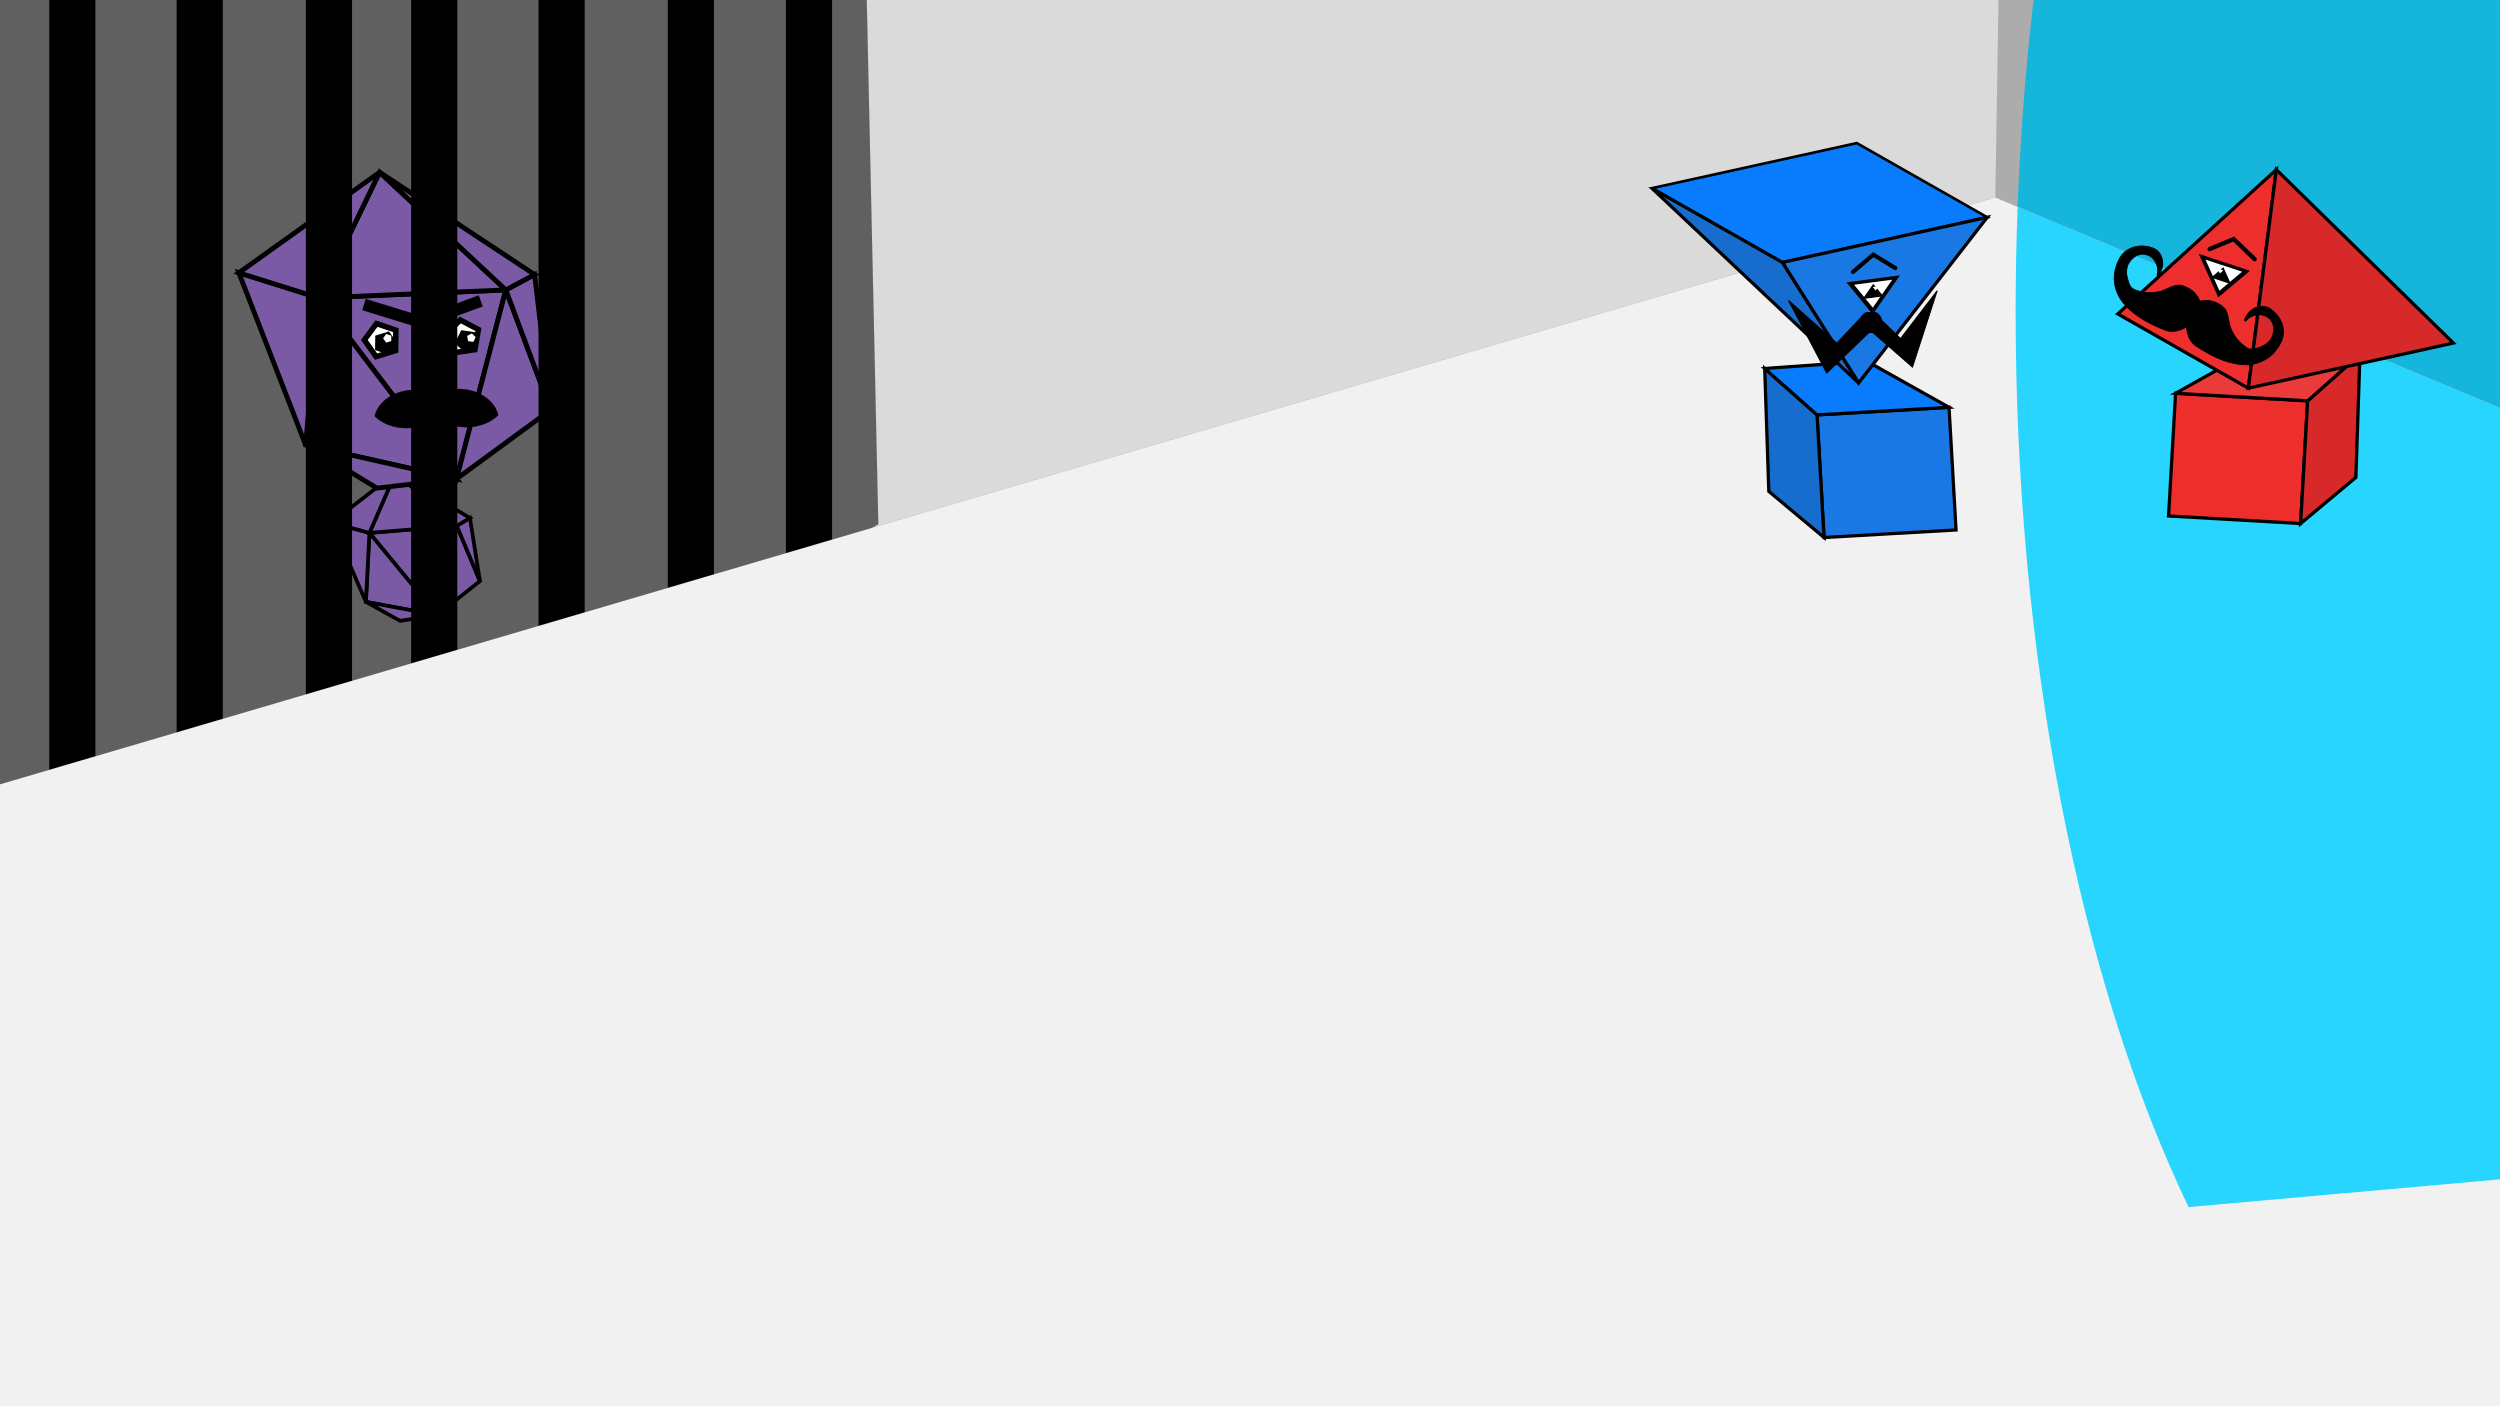
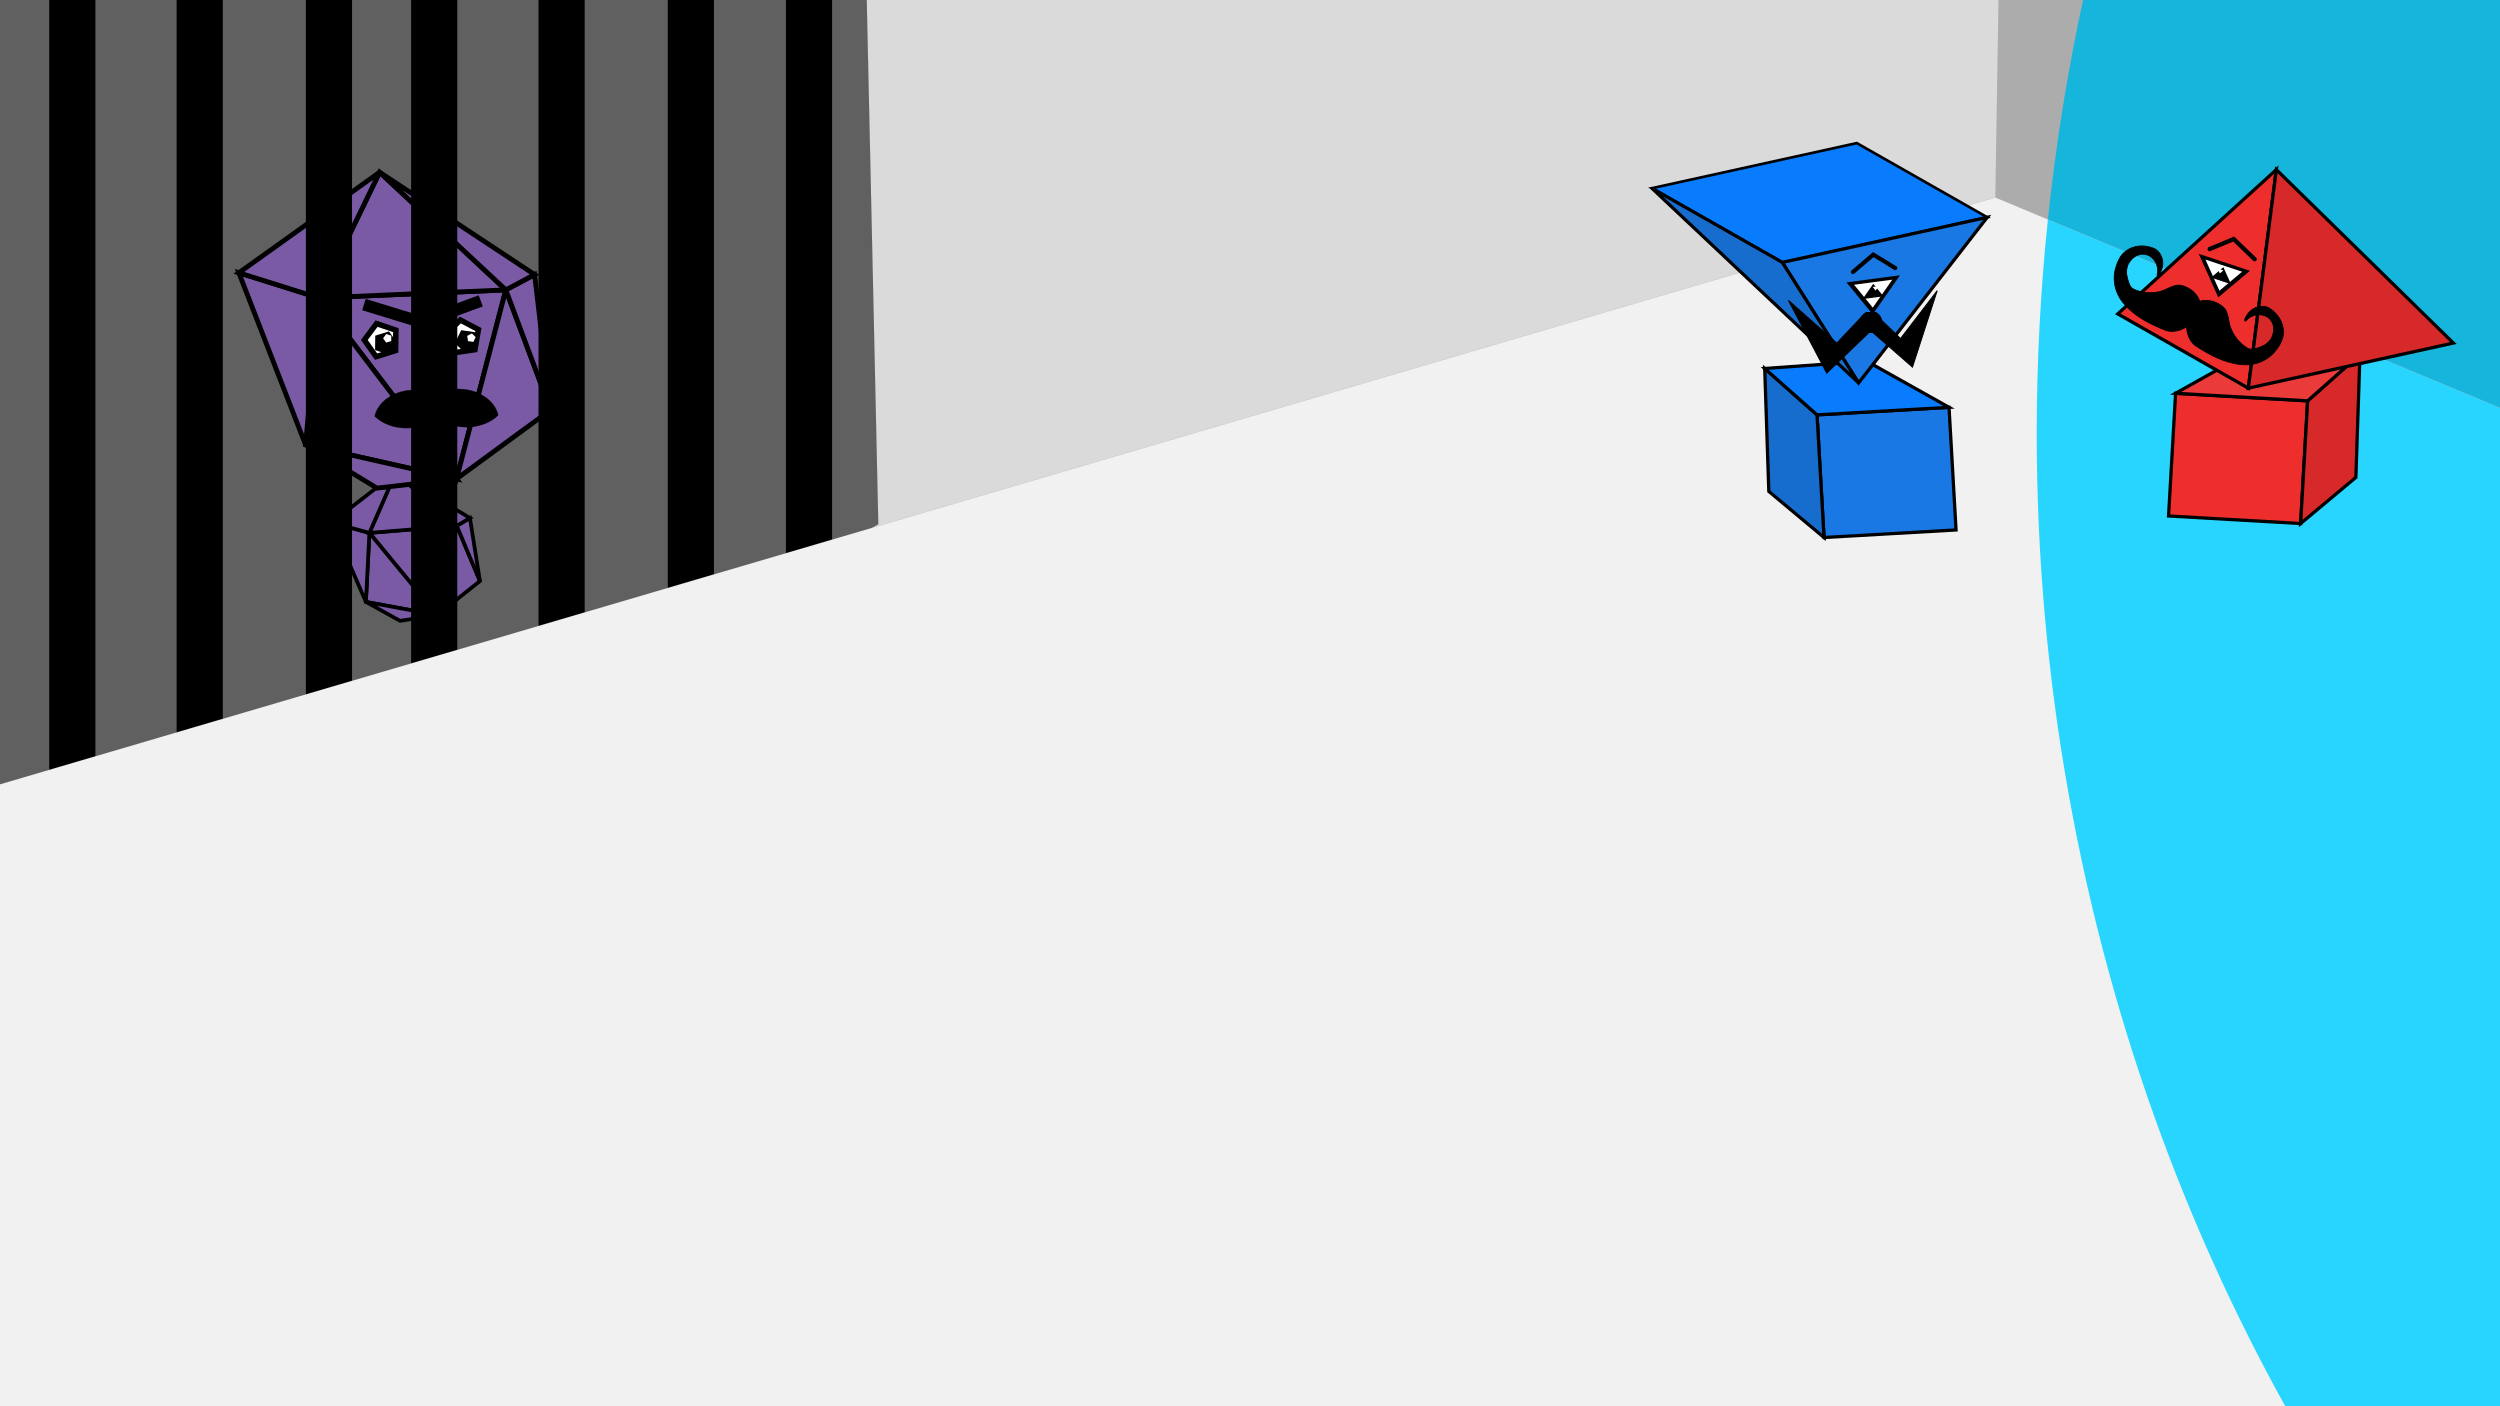
<svg xmlns="http://www.w3.org/2000/svg" width="1366" height="768" viewBox="0 0 361.421 203.2" version="1.1" id="svg2494">
  <defs id="defs2488">
    <filter style="color-interpolation-filters:sRGB" id="filter4552" x="-0.033" width="1.066" y="-0.023" height="1.046">
      <feGaussianBlur stdDeviation="0.041" id="feGaussianBlur4554" />
    </filter>
    <filter style="color-interpolation-filters:sRGB" id="filter4552-1" x="-0.033" width="1.066" y="-0.023" height="1.046">
      <feGaussianBlur stdDeviation="0.041" id="feGaussianBlur4554-6" />
    </filter>
  </defs>
  <g id="layer1" transform="translate(48.58094,11.47791)">
    <rect style="font-variation-settings:normal;opacity:1;vector-effect:none;fill:#606060;fill-opacity:1;stroke:none;stroke-width:0.01;stroke-linecap:butt;stroke-linejoin:miter;stroke-miterlimit:4;stroke-dasharray:none;stroke-dashoffset:0;stroke-opacity:1;stop-color:#000000;stop-opacity:1" id="rect5970" width="183.113" height="176.707" x="-99.92" y="-61.416" />
    <text xml:space="preserve" style="font-style:normal;font-variant:normal;font-weight:normal;font-stretch:normal;font-size:6.35px;line-height:1.25;font-family:Arial;-inkscape-font-specification:Arial;stroke-width:0.265" x="29.444" y="54.737" id="text3061">
      <tspan id="tspan3059" x="29.444" y="54.737" style="font-style:normal;font-variant:normal;font-weight:normal;font-stretch:normal;font-size:6.35px;font-family:Arial;-inkscape-font-specification:Arial;stroke-width:0.265" />
    </text>
    <text xml:space="preserve" style="font-weight:900;font-size:4.939px;line-height:1.25;font-family:Arial;-inkscape-font-specification:'Arial Heavy';stroke-width:0.265" x="165.72" y="138.918" id="text3093">
      <tspan id="tspan3091" x="165.72" y="138.918" style="stroke-width:0.265" />
    </text>
    <g id="g5942" transform="translate(-202.6874,-62.4835)">
      <g transform="matrix(-0.8244703,0,0,0.8244703,364.6452,94.07837)" style="fill:#7a5aa5;fill-opacity:1;stroke-width:0.657;stroke-miterlimit:4;stroke-dasharray:none" id="g1245-64-4">
        <path style="fill:#7a5aa5;fill-opacity:1;stroke:#000000;stroke-width:0.657;stroke-linecap:butt;stroke-linejoin:miter;stroke-miterlimit:4;stroke-dasharray:none;stroke-opacity:1" d="M 175.27,39.944 178.712,55.607 190.587,41.198 Z" id="path1227-9-9" />
        <path style="fill:#7a5aa5;fill-opacity:1;stroke:#000000;stroke-width:0.657;stroke-linecap:butt;stroke-linejoin:miter;stroke-miterlimit:4;stroke-dasharray:none;stroke-opacity:1" d="m 178.712,55.607 -7.504,-5.962 4.063,-9.701 z" id="path1229-3-4" />
        <path style="fill:#7a5aa5;fill-opacity:1;stroke:#000000;stroke-width:0.657;stroke-linecap:butt;stroke-linejoin:miter;stroke-miterlimit:4;stroke-dasharray:none;stroke-opacity:1" d="M 178.712,55.607 191.205,53.296 190.587,41.198 Z" id="path1231-2-5" />
        <path style="fill:#7a5aa5;fill-opacity:1;stroke:#000000;stroke-width:0.657;stroke-linecap:butt;stroke-linejoin:miter;stroke-miterlimit:4;stroke-dasharray:none;stroke-opacity:1" d="m 178.712,55.607 6.497,1.013 5.997,-3.324 z" id="path1233-0-9" />
        <path style="fill:#7a5aa5;fill-opacity:1;stroke:#000000;stroke-width:0.657;stroke-linecap:butt;stroke-linejoin:miter;stroke-miterlimit:4;stroke-dasharray:none;stroke-opacity:1" d="M 191.205,53.296 197.23,39.394 190.587,41.198 Z" id="path1235-20-3" />
        <path style="fill:#7a5aa5;fill-opacity:1;stroke:#000000;stroke-width:0.657;stroke-linecap:butt;stroke-linejoin:miter;stroke-miterlimit:4;stroke-dasharray:none;stroke-opacity:1" d="M 175.27,39.944 186.002,30.692 190.587,41.198 Z" id="path1237-9-2" />
        <path style="fill:#7a5aa5;fill-opacity:1;stroke:#000000;stroke-width:0.657;stroke-linecap:butt;stroke-linejoin:miter;stroke-miterlimit:4;stroke-dasharray:none;stroke-opacity:1" d="m 186.002,30.692 11.228,8.702 -6.643,1.804 z" id="path1239-7-0" />
        <path style="fill:#7a5aa5;fill-opacity:1;stroke:#000000;stroke-width:0.657;stroke-linecap:butt;stroke-linejoin:miter;stroke-miterlimit:4;stroke-dasharray:none;stroke-opacity:1" d="m 171.208,49.645 1.754,-11.05 2.308,1.349 z" id="path1241-4-7" />
        <path style="fill:#7a5aa5;fill-opacity:1;stroke:#000000;stroke-width:0.657;stroke-linecap:butt;stroke-linejoin:miter;stroke-miterlimit:4;stroke-dasharray:none;stroke-opacity:1" d="m 172.962,38.595 13.04,-7.903 -10.732,9.253 z" id="path1243-8-4" />
      </g>
      <g transform="matrix(-1.759295,-0.06858514,-0.06858514,1.759295,538.3255,34.66376)" style="fill:#7a5aa5;fill-opacity:1;stroke-width:0.4;stroke-miterlimit:4;stroke-dasharray:none" id="g1245-6-2">
        <path style="fill:#7a5aa5;fill-opacity:1;stroke:#000000;stroke-width:0.4;stroke-linecap:butt;stroke-linejoin:miter;stroke-miterlimit:4;stroke-dasharray:none;stroke-opacity:1" d="M 175.27,39.944 178.712,55.607 190.587,41.198 Z" id="path1227-6-2" />
        <path style="fill:#7a5aa5;fill-opacity:1;stroke:#000000;stroke-width:0.4;stroke-linecap:butt;stroke-linejoin:miter;stroke-miterlimit:4;stroke-dasharray:none;stroke-opacity:1" d="m 178.712,55.607 -7.504,-5.962 4.063,-9.701 z" id="path1229-4-9" />
        <path style="fill:#7a5aa5;fill-opacity:1;stroke:#000000;stroke-width:0.4;stroke-linecap:butt;stroke-linejoin:miter;stroke-miterlimit:4;stroke-dasharray:none;stroke-opacity:1" d="M 178.712,55.607 191.205,53.296 190.587,41.198 Z" id="path1231-3-9" />
        <path style="fill:#7a5aa5;fill-opacity:1;stroke:#000000;stroke-width:0.4;stroke-linecap:butt;stroke-linejoin:miter;stroke-miterlimit:4;stroke-dasharray:none;stroke-opacity:1" d="m 178.712,55.607 6.497,1.013 5.997,-3.324 z" id="path1233-2-7" />
        <path style="fill:#7a5aa5;fill-opacity:1;stroke:#000000;stroke-width:0.4;stroke-linecap:butt;stroke-linejoin:miter;stroke-miterlimit:4;stroke-dasharray:none;stroke-opacity:1" d="M 191.205,53.296 197.23,39.394 190.587,41.198 Z" id="path1235-2-5" />
        <path style="fill:#7a5aa5;fill-opacity:1;stroke:#000000;stroke-width:0.4;stroke-linecap:butt;stroke-linejoin:miter;stroke-miterlimit:4;stroke-dasharray:none;stroke-opacity:1" d="M 175.27,39.944 186.002,30.692 190.587,41.198 Z" id="path1237-3-3" />
        <path style="fill:#7a5aa5;fill-opacity:1;stroke:#000000;stroke-width:0.4;stroke-linecap:butt;stroke-linejoin:miter;stroke-miterlimit:4;stroke-dasharray:none;stroke-opacity:1" d="m 186.002,30.692 11.228,8.702 -6.643,1.804 z" id="path1239-8-1" />
        <path style="fill:#7a5aa5;fill-opacity:1;stroke:#000000;stroke-width:0.4;stroke-linecap:butt;stroke-linejoin:miter;stroke-miterlimit:4;stroke-dasharray:none;stroke-opacity:1" d="m 171.208,49.645 1.754,-11.05 2.308,1.349 z" id="path1241-8-6" />
        <path style="fill:#7a5aa5;fill-opacity:1;stroke:#000000;stroke-width:0.4;stroke-linecap:butt;stroke-linejoin:miter;stroke-miterlimit:4;stroke-dasharray:none;stroke-opacity:1" d="m 172.962,38.595 13.04,-7.903 -10.732,9.253 z" id="path1243-7-1" />
      </g>
      <rect style="font-variation-settings:normal;vector-effect:none;fill:#000000;fill-opacity:1;stroke:#000000;stroke-width:0.584px;stroke-linecap:butt;stroke-linejoin:miter;stroke-miterlimit:4;stroke-dasharray:none;stroke-dashoffset:0;stroke-opacity:1;stop-color:#000000" id="rect1193-0-5" width="7.168" height="1.132" x="-232.958" y="29.718" transform="matrix(-0.9560939,-0.2930604,-0.2930604,0.9560939,0,0)" />
      <path transform="matrix(2.473761,-1.702808,1.702808,2.473761,-418.877,475.2618)" id="path1203-2-9" style="font-variation-settings:normal;vector-effect:none;fill:#ffffff;fill-opacity:1;stroke:#000000;stroke-width:0.265px;stroke-linecap:butt;stroke-linejoin:miter;stroke-miterlimit:4;stroke-dasharray:none;stroke-dashoffset:0;stroke-opacity:1;stop-color:#000000" d="m 243.945,15.711 -0.568,0.803 -0.939,-0.292 -0.012,-0.983 0.931,-0.316 z" />
      <rect style="font-variation-settings:normal;vector-effect:none;fill:#000000;fill-opacity:1;stroke:#000000;stroke-width:0.584px;stroke-linecap:butt;stroke-linejoin:miter;stroke-miterlimit:4;stroke-dasharray:none;stroke-dashoffset:0;stroke-opacity:1;stop-color:#000000" id="rect6171-9" width="7.168" height="1.132" x="169.934" y="165.153" transform="rotate(-20.14129)" />
      <path id="path6201" style="font-variation-settings:normal;vector-effect:none;fill:#000000;fill-opacity:1;stroke:#000000;stroke-width:0.766;stroke-linecap:butt;stroke-linejoin:miter;stroke-miterlimit:4;stroke-dasharray:none;stroke-dashoffset:0;stroke-opacity:1;filter:url(#filter4552);stop-color:#000000" d="m 1578.381,-550.102 a 85.528,63.174 0 0 0 -84.217,52.158 85.528,63.174 0 0 0 66.723,23.652 85.528,63.174 0 0 0 84.217,-52.158 85.528,63.174 0 0 0 -66.723,-23.652 z" transform="matrix(0.06859376,0,0,0.07267402,105.7901,147.3613)" />
      <path id="path6223" style="font-variation-settings:normal;vector-effect:none;fill:#000000;fill-opacity:1;stroke:#000000;stroke-width:0.766;stroke-linecap:butt;stroke-linejoin:miter;stroke-miterlimit:4;stroke-dasharray:none;stroke-dashoffset:0;stroke-opacity:1;filter:url(#filter4552);stop-color:#000000" d="m 1578.381,-550.102 a 85.528,63.174 0 0 0 -84.217,52.158 85.528,63.174 0 0 0 66.723,23.652 85.528,63.174 0 0 0 84.217,-52.158 85.528,63.174 0 0 0 -66.723,-23.652 z" transform="matrix(-0.06859376,0,0,0.07267402,328.6156,147.2216)" />
      <path transform="matrix(-1.457043,1.002952,-1.002952,-1.457043,579.7634,-120.3289)" id="path6369" style="font-variation-settings:normal;vector-effect:none;fill:#000000;fill-opacity:1;stroke:#000000;stroke-width:0.265px;stroke-linecap:butt;stroke-linejoin:miter;stroke-miterlimit:4;stroke-dasharray:none;stroke-dashoffset:0;stroke-opacity:1;stop-color:#000000" d="m 243.945,15.711 -0.568,0.803 -0.939,-0.292 -0.012,-0.983 0.931,-0.316 z" />
      <path transform="matrix(0.6443797,-0.4435572,0.4435572,0.6443797,46.51381,197.617)" id="path6371" style="font-variation-settings:normal;vector-effect:none;fill:#ffffff;fill-opacity:1;stroke:none;stroke-width:0.265px;stroke-linecap:butt;stroke-linejoin:miter;stroke-miterlimit:4;stroke-dasharray:none;stroke-dashoffset:0;stroke-opacity:1;stop-color:#000000" d="m 243.945,15.711 -0.568,0.803 -0.939,-0.292 -0.012,-0.983 0.931,-0.316 z" />
      <path transform="matrix(-2.965815,-0.4722132,-0.4722132,2.965815,949.4563,167.928)" id="path6373" style="font-variation-settings:normal;vector-effect:none;fill:#ffffff;fill-opacity:1;stroke:#000000;stroke-width:0.265px;stroke-linecap:butt;stroke-linejoin:miter;stroke-miterlimit:4;stroke-dasharray:none;stroke-dashoffset:0;stroke-opacity:1;stop-color:#000000" d="m 243.945,15.711 -0.568,0.803 -0.939,-0.292 -0.012,-0.983 0.931,-0.316 z" />
      <path transform="matrix(-1.746863,0.2781331,-0.2781331,-1.746863,650.6592,60.15436)" id="path6375" style="font-variation-settings:normal;vector-effect:none;fill:#000000;fill-opacity:1;stroke:#000000;stroke-width:0.265px;stroke-linecap:butt;stroke-linejoin:miter;stroke-miterlimit:4;stroke-dasharray:none;stroke-dashoffset:0;stroke-opacity:1;stop-color:#000000" d="m 243.945,15.711 -0.568,0.803 -0.939,-0.292 -0.012,-0.983 0.931,-0.316 z" />
      <path transform="matrix(0.7725529,-0.1230048,0.1230048,0.7725529,32.48184,117.6131)" id="path6377" style="font-variation-settings:normal;vector-effect:none;fill:#ffffff;fill-opacity:1;stroke:none;stroke-width:0.265px;stroke-linecap:butt;stroke-linejoin:miter;stroke-miterlimit:4;stroke-dasharray:none;stroke-dashoffset:0;stroke-opacity:1;stop-color:#000000" d="m 243.945,15.711 -0.568,0.803 -0.939,-0.292 -0.012,-0.983 0.931,-0.316 z" />
    </g>
    <rect style="fill:#000000;fill-opacity:1;stroke-width:0.258;stop-color:#000000" id="rect5944" width="6.673" height="166.611" x="65.042" y="-74.009" />
    <rect style="fill:#000000;fill-opacity:1;stroke-width:0.258;stop-color:#000000" id="rect5972" width="6.673" height="166.611" x="47.958" y="-68.937" />
    <rect style="fill:#000000;fill-opacity:1;stroke-width:0.258;stop-color:#000000" id="rect5974" width="6.673" height="166.611" x="29.273" y="-64.667" />
    <rect style="fill:#000000;fill-opacity:1;stroke-width:0.258;stop-color:#000000" id="rect5976" width="6.673" height="166.611" x="10.855" y="-65.734" />
    <rect style="fill:#000000;fill-opacity:1;stroke-width:0.258;stop-color:#000000" id="rect5978" width="6.673" height="166.611" x="-4.36" y="-63.599" />
    <rect style="fill:#000000;fill-opacity:1;stroke-width:0.258;stop-color:#000000" id="rect5980" width="6.673" height="166.611" x="-23.045" y="-59.328" />
    <rect style="fill:#000000;fill-opacity:1;stroke-width:0.258;stop-color:#000000" id="rect5982" width="6.673" height="166.611" x="-41.463" y="-60.396" />
    <rect style="fill:#000000;fill-opacity:1;stroke-width:0.258;stop-color:#000000" id="rect5984" width="6.673" height="166.611" x="-59.347" y="-55.591" />
    <path id="rect3057" style="fill:#dadada;fill-opacity:1;stroke:#000000;stroke-width:0.01;stop-color:#000000" d="m -55.114,-91.819 v 37.539 l 130.833,-2.331 2.669,120.918 -69.401,40.306 -64.101,4.339 v 7.605 H 314.452 V -91.819 Z" />
    <path style="font-variation-settings:normal;opacity:1;vector-effect:none;fill:#f1f1f1;fill-opacity:1;stroke:#000000;stroke-width:0.01;stroke-linecap:butt;stroke-linejoin:miter;stroke-miterlimit:4;stroke-dasharray:none;stroke-dashoffset:0;stroke-opacity:1;stop-color:#000000;stop-opacity:1" d="M -77.765,110.486 239.88,17.061 328.233,53.897 c 0,0 4.805,103.568 2.669,103.568 -2.135,0 -31.767,181.412 -31.767,181.412 L -66.28,300.128 Z" id="path5946" />
-     <path id="path6116" style="font-variation-settings:normal;opacity:1;vector-effect:none;fill:#28d5ff;fill-opacity:1;stroke:none;stroke-width:0.265;stroke-linecap:butt;stroke-linejoin:miter;stroke-miterlimit:4;stroke-dasharray:none;stroke-dashoffset:0;stroke-opacity:1;stop-color:#000000;stop-opacity:1" d="m 243.105,18.406 a 76.608,175.105 0 0 0 -0.29,15.205 76.608,175.105 0 0 0 25.004,129.417 c 35.039,-3.135 62.375,-5.562 63.082,-5.562 2.135,0 -2.669,-103.568 -2.669,-103.568 z" />
+     <path id="path9228" style="fill:#28d5ff;stroke-width:1.002;stop-color:#000000" d="M 1118.977 119.844 A 918.825 1015.844 0 0 0 1112.863 236.84 A 918.825 1015.844 0 0 0 1376.67 949.229 C 1403.875 789.213 1430.486 638.525 1434.268 638.525 C 1442.339 638.525 1424.178 247.088 1424.178 247.088 L 1118.977 119.844 z " transform="matrix(0.2645833,0,0,0.2645833,-48.58094,-11.47791)" />
    <path style="fill:#acacac;fill-opacity:1;stroke:none;stroke-width:0.265px;stroke-linecap:butt;stroke-linejoin:miter;stroke-opacity:1" d="m 239.88,17.061 1.869,-117.181 80.612,-0.534 5.872,154.551 z" id="path5965" />
-     <path id="ellipse6118" style="font-variation-settings:normal;opacity:1;vector-effect:none;fill:#16b6dc;fill-opacity:1;stroke:none;stroke-width:0.265;stroke-linecap:butt;stroke-linejoin:miter;stroke-miterlimit:4;stroke-dasharray:none;stroke-dashoffset:0;stroke-opacity:1;stop-color:#000000;stop-opacity:1" d="m 322.361,-100.654 -52.293,0.346 A 76.608,175.105 0 0 0 243.105,18.406 l 85.128,35.491 z" />
+     <path id="ellipse6118" style="font-variation-settings:normal;opacity:1;vector-effect:none;fill:#16b6dc;fill-opacity:1;stroke:none;stroke-width:1.002;stroke-linecap:butt;stroke-linejoin:miter;stroke-miterlimit:4;stroke-dasharray:none;stroke-dashoffset:0;stroke-opacity:1;stop-color:#000000;stop-opacity:1" d="M 1401.984 -337.045 L 1273.006 -336.191 A 918.825 1015.844 0 0 0 1118.978 119.842 L 1424.18 247.086 L 1401.984 -337.045 z " transform="matrix(0.2645833,0,0,0.2645833,-48.58094,-11.47791)" />
    <rect style="font-variation-settings:normal;vector-effect:none;fill:#1978e3;fill-opacity:1;stroke:#000000;stroke-width:0.473;stroke-linecap:butt;stroke-linejoin:miter;stroke-miterlimit:4;stroke-dasharray:none;stroke-dashoffset:0;stroke-opacity:1;stop-color:#000000" id="rect3715-3" width="19.115" height="17.757" x="210.981" y="60.658" transform="rotate(-3.276377)" />
    <path style="font-variation-settings:normal;vector-effect:none;fill:#176dce;fill-opacity:1;stroke:#000000;stroke-width:0.473;stroke-linecap:butt;stroke-linejoin:miter;stroke-miterlimit:4;stroke-dasharray:none;stroke-dashoffset:0;stroke-opacity:1;stop-color:#000000" d="m 215.118,66.228 -7.983,-6.664 -0.594,-17.771 7.562,6.708 z" id="path4467-3" />
    <path style="font-variation-settings:normal;vector-effect:none;fill:#097bfd;fill-opacity:1;stroke:#000000;stroke-width:0.473;stroke-linecap:butt;stroke-linejoin:miter;stroke-miterlimit:4;stroke-dasharray:none;stroke-dashoffset:0;stroke-opacity:1;stop-color:#000000" d="m 206.541,41.793 14.76,-1.05 11.886,6.665 -19.084,1.092 z" id="path4469-5" />
    <rect style="fill:#097bfd;fill-opacity:1;stroke:#000000;stroke-width:0.578;stroke-dasharray:none;stop-color:#000000" id="rect441-6" width="30.337" height="21.7" x="120.013" y="83.995" transform="matrix(0.9766268,-0.2149423,0.8692514,0.4943703,0,0)" />
    <path style="font-variation-settings:normal;vector-effect:none;fill:#1978e3;fill-opacity:1;stroke:#000000;stroke-width:0.473;stroke-linecap:butt;stroke-linejoin:miter;stroke-miterlimit:4;stroke-dasharray:none;stroke-dashoffset:0;stroke-opacity:1;stop-color:#000000" d="M 209.084,26.457 220.113,43.883 238.712,19.936 Z" id="path2504-6" />
    <path style="font-variation-settings:normal;vector-effect:none;fill:#176dce;fill-opacity:1;stroke:#000000;stroke-width:0.473;stroke-linecap:butt;stroke-linejoin:miter;stroke-miterlimit:4;stroke-dasharray:none;stroke-dashoffset:0;stroke-opacity:1;stop-color:#000000" d="m 220.113,43.883 -29.891,-28.154 18.863,10.728 z" id="path2506-56" />
    <path style="font-variation-settings:normal;vector-effect:none;fill:#ffffff;fill-opacity:1;stroke:#000000;stroke-width:0.718;stroke-linecap:butt;stroke-linejoin:miter;stroke-miterlimit:4;stroke-dasharray:none;stroke-dashoffset:0;stroke-opacity:1;stop-color:#000000" id="path2759-9" transform="matrix(0.8862975,-0.0899091,-0.04591077,0.6862334,200.3858,-22.55816)" d="m 28.992,85.467 -3.99,-6.309 7.464,-0.298 z" />
    <path id="path3148" style="fill:none;stroke:#000000;stroke-width:0.603;stroke-linecap:round;stroke-opacity:1;stop-color:#000000" d="m 219.296,27.842 2.937,-2.509 3.181,1.942" />
    <path style="font-variation-settings:normal;vector-effect:none;fill:#000000;fill-opacity:1;stroke:#000000;stroke-width:0.718;stroke-linecap:butt;stroke-linejoin:miter;stroke-miterlimit:4;stroke-dasharray:none;stroke-dashoffset:0;stroke-opacity:1;stop-color:#000000" id="path3150" transform="matrix(-0.3458868,0.03508795,0.01791715,-0.2678097,230.7257,51.61485)" d="m 28.992,85.467 -3.99,-6.309 7.464,-0.298 z" />
    <path style="font-variation-settings:normal;vector-effect:none;fill:#ffffff;fill-opacity:1;stroke:none;stroke-width:0.718;stroke-linecap:butt;stroke-linejoin:miter;stroke-miterlimit:4;stroke-dasharray:none;stroke-dashoffset:0;stroke-opacity:1;stop-color:#000000" id="path3163" transform="matrix(0.117501,-0.01191971,-0.00608662,0.09097744,219.6901,23.10338)" d="m 28.992,85.467 -3.99,-6.309 7.464,-0.298 z" />
    <path style="fill:#000000;fill-opacity:1;stroke:#000000;stroke-width:0.154px;stroke-linecap:butt;stroke-linejoin:miter;stroke-opacity:1" d="m 220.597,34.277 -3.64,3.86 -6.975,-6.177 5.526,10.497 7.214,-6.929 z" id="path3247" />
    <path style="fill:#000000;fill-opacity:1;stroke:#000000;stroke-width:0.143px;stroke-linecap:butt;stroke-linejoin:miter;stroke-opacity:1" d="m 222.619,34.033 3.557,3.433 5.301,-6.921 -3.575,11.055 -6.968,-6.087 z" id="path3249" />
    <ellipse style="font-variation-settings:normal;vector-effect:none;fill:#000000;fill-opacity:1;stroke:#000000;stroke-width:2.715;stroke-linecap:butt;stroke-linejoin:miter;stroke-miterlimit:4;stroke-dasharray:none;stroke-dashoffset:0;stroke-opacity:1;filter:url(#filter4552-1);stop-color:#000000" id="path3251" cx="1138.591" cy="-18.556" transform="matrix(0.1743415,0,0,0.1743415,23.40185,38.37958)" rx="8.075" ry="8.247" />
    <rect style="font-variation-settings:normal;vector-effect:none;fill:#ee2d2d;fill-opacity:1;stroke:#000000;stroke-width:0.474;stroke-linecap:butt;stroke-linejoin:miter;stroke-miterlimit:4;stroke-dasharray:none;stroke-dashoffset:0;stroke-opacity:1;stop-color:#000000" id="rect3715-6-1" width="19.124" height="17.764" x="-287.222" y="30.107" transform="matrix(-0.9983655,-0.05715241,-0.05715241,0.9983655,0,0)" />
    <path style="font-variation-settings:normal;vector-effect:none;fill:#d72929;fill-opacity:1;stroke:#000000;stroke-width:0.474;stroke-linecap:butt;stroke-linejoin:miter;stroke-miterlimit:4;stroke-dasharray:none;stroke-dashoffset:0;stroke-opacity:1;stop-color:#000000" d="m 284.016,64.208 7.986,-6.667 0.594,-17.779 -7.565,6.711 z" id="path4467-2-2" />
    <path style="font-variation-settings:normal;vector-effect:none;fill:#eb3a3a;fill-opacity:1;stroke:#000000;stroke-width:0.474;stroke-linecap:butt;stroke-linejoin:miter;stroke-miterlimit:4;stroke-dasharray:none;stroke-dashoffset:0;stroke-opacity:1;stop-color:#000000" d="m 292.597,39.762 -14.766,-1.051 -11.892,6.668 19.093,1.093 z" id="path4469-6-3" />
    <path style="font-variation-settings:normal;vector-effect:none;fill:#ee2d2d;fill-opacity:1;stroke:#000000;stroke-width:0.474;stroke-linecap:butt;stroke-linejoin:miter;stroke-miterlimit:4;stroke-dasharray:none;stroke-dashoffset:0;stroke-opacity:1;stop-color:#000000" d="m 276.453,44.636 4.052,-31.592 -22.923,20.859 z" id="path2504-3-0" />
    <path style="font-variation-settings:normal;vector-effect:none;fill:#d72929;fill-opacity:1;stroke:#000000;stroke-width:0.474;stroke-linecap:butt;stroke-linejoin:miter;stroke-miterlimit:4;stroke-dasharray:none;stroke-dashoffset:0;stroke-opacity:1;stop-color:#000000" d="m 280.505,13.045 25.589,25.068 -29.641,6.523 z" id="path2506-5-6" />
    <path id="path3523-2-5" style="fill:none;stroke:#000000;stroke-width:0.621;stroke-linecap:round;stroke-opacity:1;stop-color:#000000" d="m 277.372,25.996 -3.033,-2.918 -3.467,1.449" />
    <path style="font-variation-settings:normal;vector-effect:none;fill:#ffffff;fill-opacity:1;stroke:#000000;stroke-width:0.718;stroke-linecap:butt;stroke-linejoin:miter;stroke-miterlimit:4;stroke-dasharray:none;stroke-dashoffset:0;stroke-opacity:1;stop-color:#000000" id="path2759-9-2" transform="matrix(-0.8543111,-0.2538893,-0.08303475,0.6830422,304.0579,-19.98479)" d="m 28.992,85.467 -3.99,-6.309 7.464,-0.298 z" />
    <path style="font-variation-settings:normal;vector-effect:none;fill:#000000;fill-opacity:1;stroke:#000000;stroke-width:0.718;stroke-linecap:butt;stroke-linejoin:miter;stroke-miterlimit:4;stroke-dasharray:none;stroke-dashoffset:0;stroke-opacity:1;stop-color:#000000" id="path3150-3" transform="matrix(0.3334037,0.0990829,0.03240517,-0.2665643,260.3859,47.25038)" d="m 28.992,85.467 -3.99,-6.309 7.464,-0.298 z" />
    <path style="font-variation-settings:normal;vector-effect:none;fill:#ffffff;fill-opacity:1;stroke:none;stroke-width:0.718;stroke-linecap:butt;stroke-linejoin:miter;stroke-miterlimit:4;stroke-dasharray:none;stroke-dashoffset:0;stroke-opacity:1;stop-color:#000000" id="path3163-8" transform="matrix(-0.1132603,-0.03365938,-0.01100834,0.09055436,276.557,21.28868)" d="m 28.992,85.467 -3.99,-6.309 7.464,-0.298 z" />
    <path id="path3359" style="fill:#000000;fill-opacity:1;fill-rule:evenodd;stroke:#000000;stroke-width:0.116" d="m 279.478,33.059 c 1.196,0.738 2.093,2.051 2.052,3.491 0.008,0.58 -0.16,1.137 -0.441,1.635 -0.148,0.308 -0.339,0.598 -0.56,0.86 -1.135,1.611 -3.198,2.425 -5.134,2.18 -2.43,-0.234 -4.631,-1.438 -6.636,-2.756 -0.816,-0.661 -1.189,-1.672 -1.233,-2.702 -0.866,0.558 -1.907,0.837 -2.918,0.552 -2.233,-0.876 -4.487,-1.979 -6.08,-3.828 -1.317,-1.439 -1.843,-3.595 -1.183,-5.451 0.086,-0.333 0.213,-0.656 0.379,-0.955 0.244,-0.517 0.602,-0.975 1.08,-1.303 1.153,-0.865 2.743,-0.889 4.036,-0.339 1.025,0.491 1.454,1.772 1.169,2.83 -0.06,0.147 -0.174,0.557 -0.319,0.771 -0.119,0.276 -0.271,0.495 -0.438,0.254 0.368,-1.153 -0.297,-2.582 -1.484,-2.938 -0.923,-0.314 -1.902,0.209 -2.426,0.97 -0.086,0.106 -0.161,0.219 -0.229,0.336 -0.284,0.623 -0.329,1.346 -0.146,2.012 0.19,0.617 0.297,1.389 0.967,1.677 1.083,0.478 2.329,0.592 3.489,0.362 1.058,-0.171 1.93,-0.959 3.018,-0.987 1.311,0.162 2.557,1.074 3.003,2.334 1.286,-0.363 2.751,0.129 3.639,1.106 0.605,0.904 0.465,2.071 0.936,3.034 0.482,1.08 1.294,2.031 2.309,2.64 0.621,0.38 1.314,0.022 1.927,-0.179 0.65,-0.235 1.216,-0.69 1.56,-1.283 0.056,-0.121 0.104,-0.247 0.141,-0.378 0.32,-0.867 0.181,-1.969 -0.608,-2.541 -0.976,-0.765 -2.527,-0.482 -3.256,0.483 -0.294,0.003 -0.203,-0.248 -0.046,-0.505 0.091,-0.241 0.361,-0.572 0.446,-0.706 0.7,-0.843 1.993,-1.232 2.986,-0.678 z" />
  </g>
</svg>
